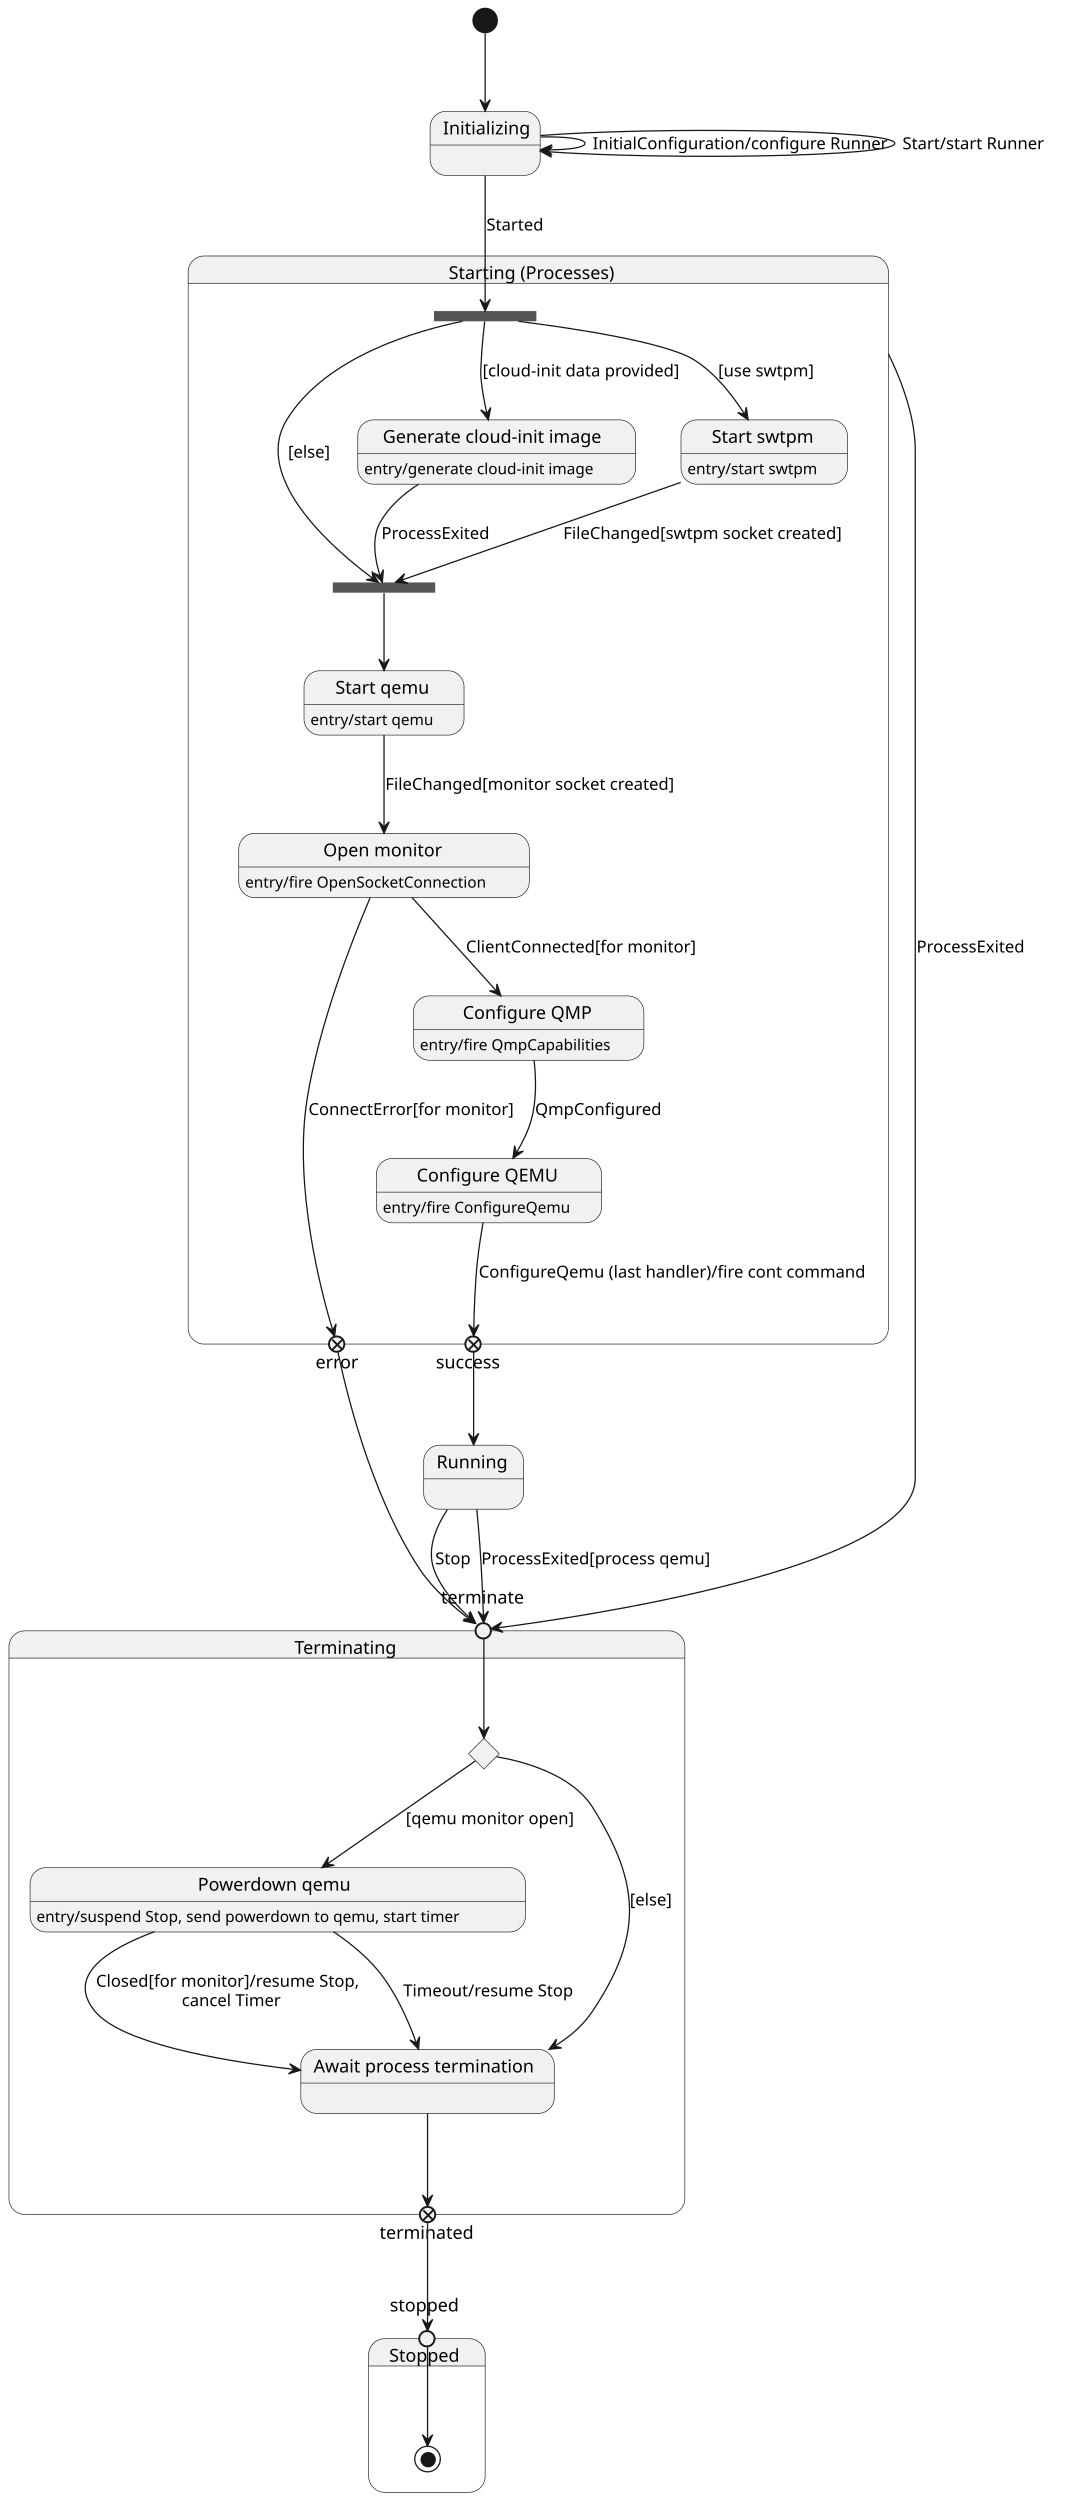
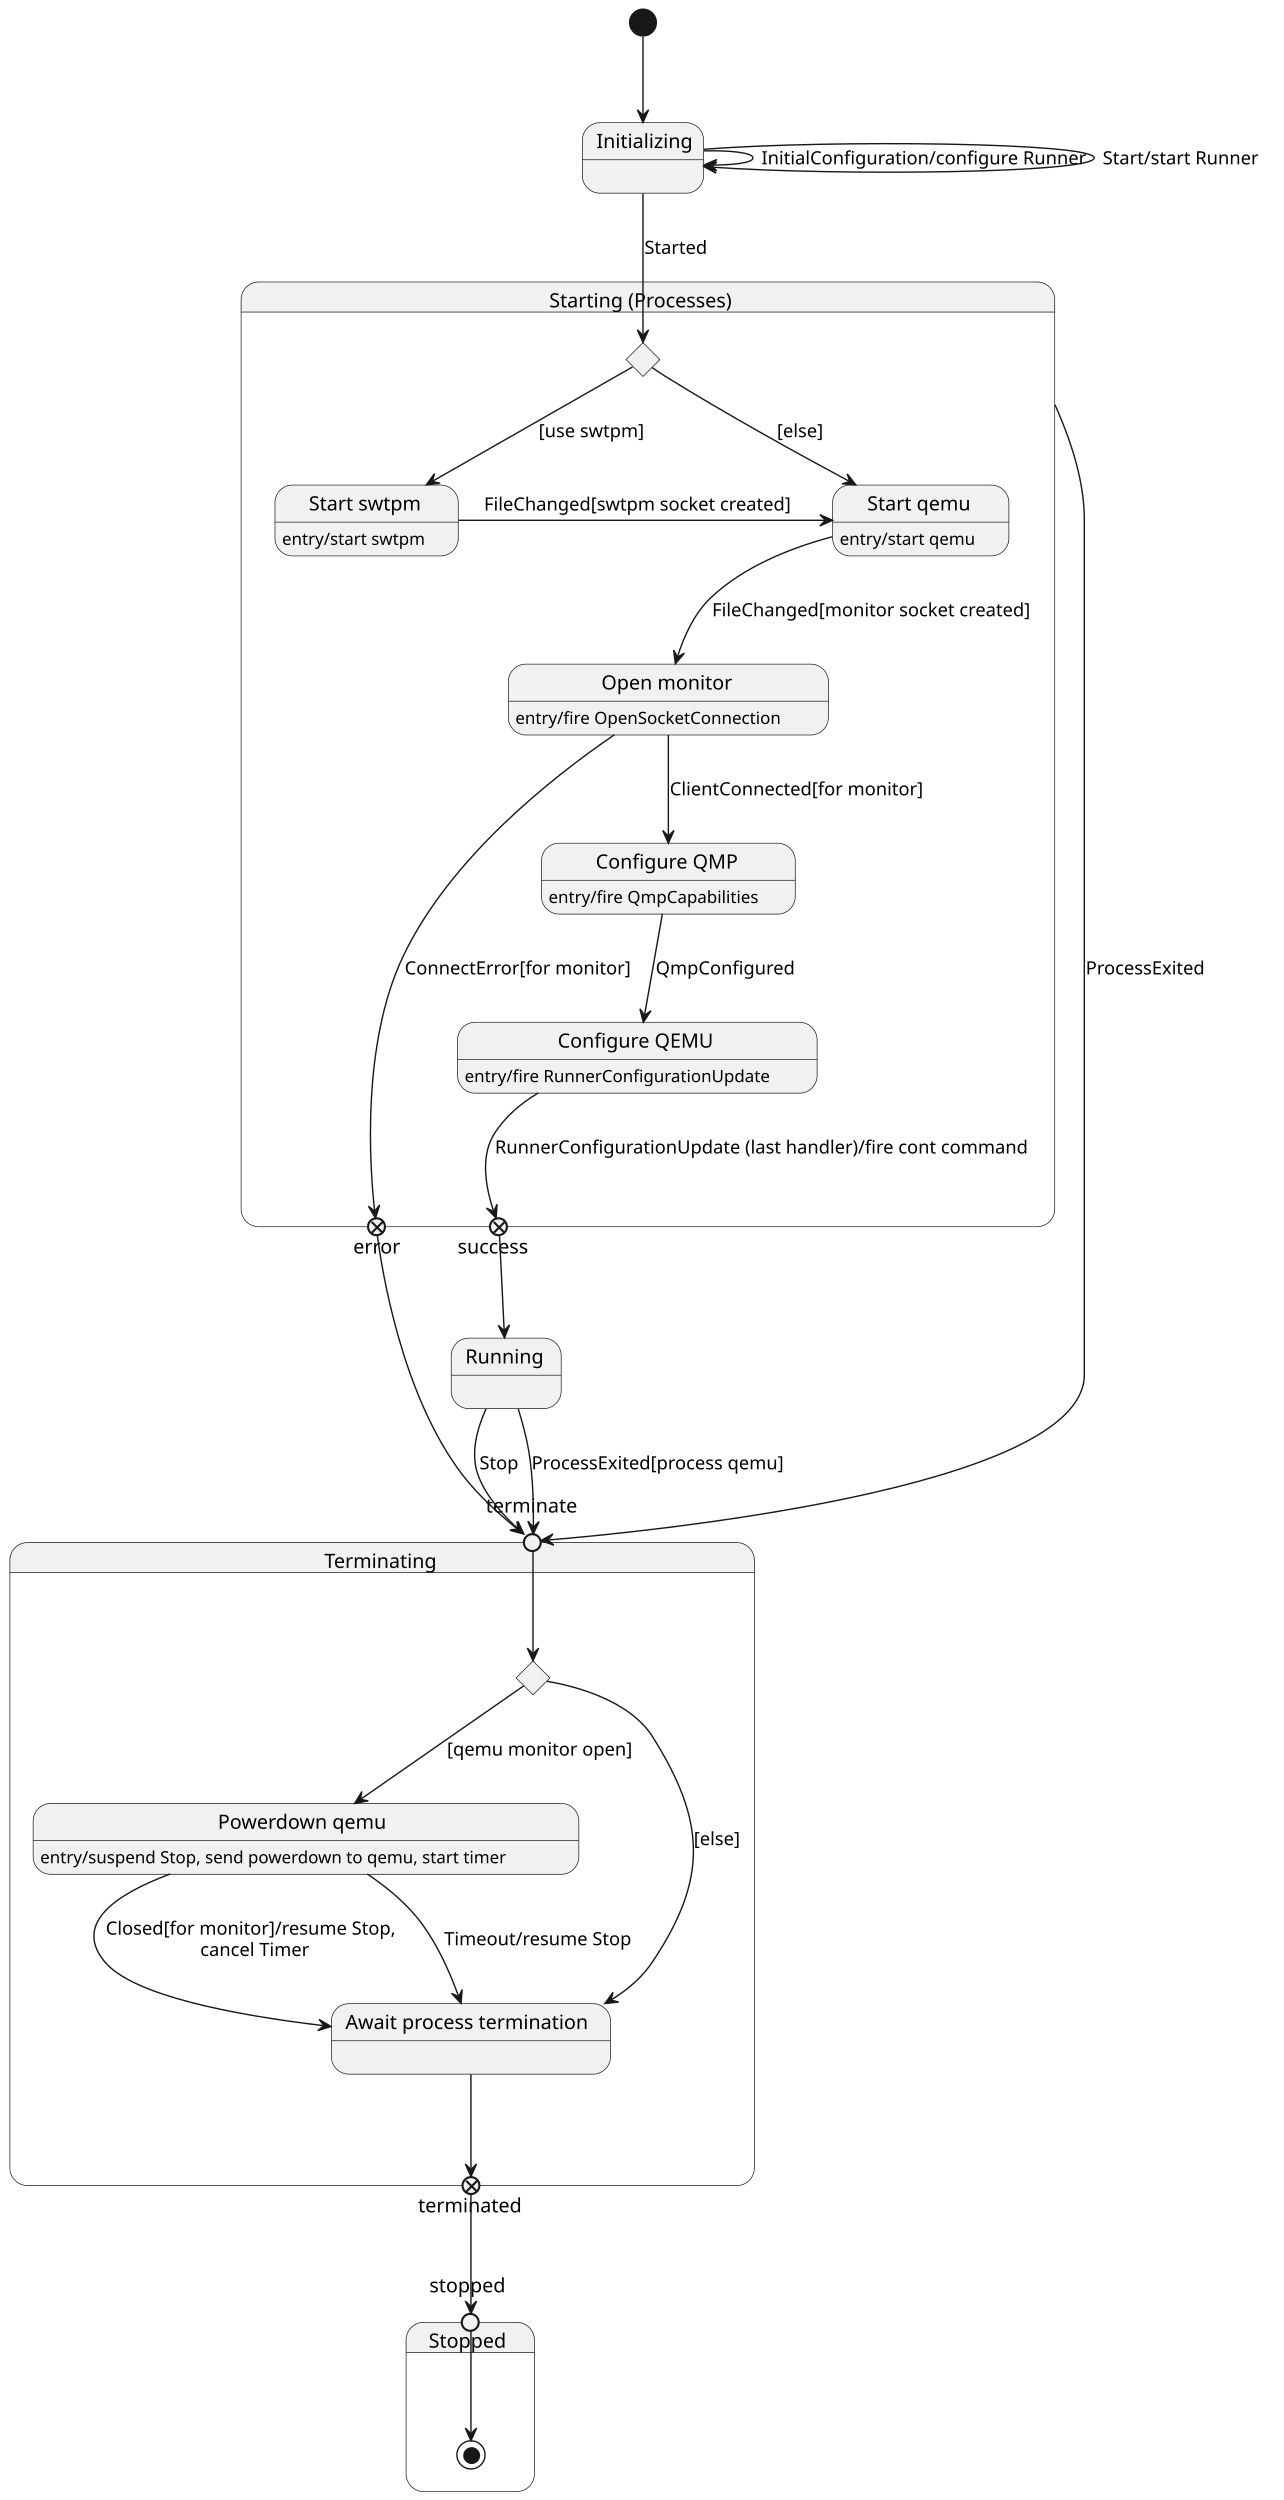
- <svg xmlns="http://www.w3.org/2000/svg" contentStyleType="text/css" height="1953px" preserveAspectRatio="none" style="width:833px;height:1953px;background:#FFFFFF;" version="1.1" viewBox="0 0 833 1953" width="833px" zoomAndPan="magnify">
+ <svg xmlns="http://www.w3.org/2000/svg" contentStyleType="text/css" height="1773px" preserveAspectRatio="none" style="width:910px;height:1773px;background:#FFFFFF;" version="1.1" viewBox="0 0 910 1773" width="910px" zoomAndPan="magnify">
  <defs />
  <g>
    <g id="cluster_StartingProcess">
-       <path d="M159.5,200 L681.5,200 A12.5,12.5 0 0 1 694,212.5 L694,221.297 L147,221.297 L147,212.5 A12.5,12.5 0 0 1 159.5,200 " fill="#F1F1F1" style="stroke:#F1F1F1;stroke-width:1.0;" />
-       <rect fill="none" height="850" rx="12.5" ry="12.5" style="stroke:#181818;stroke-width:0.5;" width="547" x="147" y="200" />
-       <line style="stroke:#181818;stroke-width:0.5;" x1="147" x2="694" y1="221.297" y2="221.297" />
-       <text fill="#000000" font-family="sans-serif" font-size="14" lengthAdjust="spacing" textLength="140" x="350.5" y="217.995">Starting (Processes)</text>
+       <path d="M183.5,200 L735.5,200 A12.5,12.5 0 0 1 748,212.5 L748,221.297 L171,221.297 L171,212.5 A12.5,12.5 0 0 1 183.5,200 " fill="#F1F1F1" style="stroke:#F1F1F1;stroke-width:1.0;" />
+       <rect fill="none" height="670" rx="12.5" ry="12.5" style="stroke:#181818;stroke-width:0.5;" width="577" x="171" y="200" />
+       <line style="stroke:#181818;stroke-width:0.5;" x1="171" x2="748" y1="221.297" y2="221.297" />
+       <text fill="#000000" font-family="sans-serif" font-size="14" lengthAdjust="spacing" textLength="140" x="389.5" y="217.995">Starting (Processes)</text>
    </g>
    <g id="cluster_Terminating">
-       <path d="M19.5,1274 L522.5,1274 A12.5,12.5 0 0 1 535,1286.5 L535,1295.297 L7,1295.297 L7,1286.5 A12.5,12.5 0 0 1 19.5,1274 " fill="#F1F1F1" style="stroke:#F1F1F1;stroke-width:1.0;" />
-       <rect fill="none" height="456" rx="12.5" ry="12.5" style="stroke:#181818;stroke-width:0.5;" width="528" x="7" y="1274" />
-       <line style="stroke:#181818;stroke-width:0.5;" x1="7" x2="535" y1="1295.297" y2="1295.297" />
-       <text fill="#000000" font-family="sans-serif" font-size="14" lengthAdjust="spacing" textLength="82" x="230" y="1291.995">Terminating</text>
+       <path d="M19.5,1094 L522.5,1094 A12.5,12.5 0 0 1 535,1106.5 L535,1115.297 L7,1115.297 L7,1106.5 A12.5,12.5 0 0 1 19.5,1094 " fill="#F1F1F1" style="stroke:#F1F1F1;stroke-width:1.0;" />
+       <rect fill="none" height="456" rx="12.5" ry="12.5" style="stroke:#181818;stroke-width:0.5;" width="528" x="7" y="1094" />
+       <line style="stroke:#181818;stroke-width:0.5;" x1="7" x2="535" y1="1115.297" y2="1115.297" />
+       <text fill="#000000" font-family="sans-serif" font-size="14" lengthAdjust="spacing" textLength="82" x="230" y="1111.995">Terminating</text>
    </g>
    <g id="cluster_Stopped">
-       <path d="M300.5,1827 L366.5,1827 A12.5,12.5 0 0 1 379,1839.5 L379,1848.297 L288,1848.297 L288,1839.5 A12.5,12.5 0 0 1 300.5,1827 " fill="#F1F1F1" style="stroke:#F1F1F1;stroke-width:1.0;" />
-       <rect fill="none" height="120" rx="12.5" ry="12.5" style="stroke:#181818;stroke-width:0.5;" width="91" x="288" y="1827" />
-       <line style="stroke:#181818;stroke-width:0.5;" x1="288" x2="379" y1="1848.297" y2="1848.297" />
-       <text fill="#000000" font-family="sans-serif" font-size="14" lengthAdjust="spacing" textLength="59" x="304" y="1844.995">Stopped</text>
+       <path d="M300.5,1647 L366.5,1647 A12.5,12.5 0 0 1 379,1659.5 L379,1668.297 L288,1668.297 L288,1659.5 A12.5,12.5 0 0 1 300.5,1647 " fill="#F1F1F1" style="stroke:#F1F1F1;stroke-width:1.0;" />
+       <rect fill="none" height="120" rx="12.5" ry="12.5" style="stroke:#181818;stroke-width:0.5;" width="91" x="288" y="1647" />
+       <line style="stroke:#181818;stroke-width:0.5;" x1="288" x2="379" y1="1668.297" y2="1668.297" />
+       <text fill="#000000" font-family="sans-serif" font-size="14" lengthAdjust="spacing" textLength="59" x="304" y="1664.995">Stopped</text>
+     </g>
+     <g id="elem_which">
+       <polygon fill="#F1F1F1" points="456,243,468,255,456,267,444,255,456,243" style="stroke:#181818;stroke-width:0.5;" />
+     </g>
+     <g id="StartingProcess.swtpm">
+       <rect fill="#F1F1F1" height="50.266" rx="12.5" ry="12.5" style="stroke:#181818;stroke-width:0.5;" width="130" x="195" y="344" />
+       <line style="stroke:#181818;stroke-width:0.5;" x1="195" x2="325" y1="370.297" y2="370.297" />
+       <text fill="#000000" font-family="sans-serif" font-size="14" lengthAdjust="spacing" textLength="82" x="219" y="361.995">Start swtpm</text>
+       <text fill="#000000" font-family="sans-serif" font-size="12" lengthAdjust="spacing" textLength="110" x="200" y="386.435">entry/start swtpm</text>
    </g>
    <g id="StartingProcess.qemu">
-       <rect fill="#F1F1F1" height="50.266" rx="12.5" ry="12.5" style="stroke:#181818;stroke-width:0.5;" width="125" x="237.5" y="524" />
-       <line style="stroke:#181818;stroke-width:0.5;" x1="237.5" x2="362.5" y1="550.297" y2="550.297" />
-       <text fill="#000000" font-family="sans-serif" font-size="14" lengthAdjust="spacing" textLength="76" x="262" y="541.995">Start qemu</text>
-       <text fill="#000000" font-family="sans-serif" font-size="12" lengthAdjust="spacing" textLength="105" x="242.5" y="566.436">entry/start qemu</text>
+       <rect fill="#F1F1F1" height="50.266" rx="12.5" ry="12.5" style="stroke:#181818;stroke-width:0.5;" width="125" x="590.5" y="344" />
+       <line style="stroke:#181818;stroke-width:0.5;" x1="590.5" x2="715.5" y1="370.297" y2="370.297" />
+       <text fill="#000000" font-family="sans-serif" font-size="14" lengthAdjust="spacing" textLength="76" x="615" y="361.995">Start qemu</text>
+       <text fill="#000000" font-family="sans-serif" font-size="12" lengthAdjust="spacing" textLength="105" x="595.5" y="386.435">entry/start qemu</text>
    </g>
    <g id="StartingProcess.monitor">
-       <rect fill="#F1F1F1" height="50.266" rx="12.5" ry="12.5" style="stroke:#181818;stroke-width:0.5;" width="227" x="186.5" y="651" />
-       <line style="stroke:#181818;stroke-width:0.5;" x1="186.5" x2="413.5" y1="677.297" y2="677.297" />
-       <text fill="#000000" font-family="sans-serif" font-size="14" lengthAdjust="spacing" textLength="95" x="252.5" y="668.995">Open monitor</text>
-       <text fill="#000000" font-family="sans-serif" font-size="12" lengthAdjust="spacing" textLength="207" x="191.5" y="693.436">entry/fire OpenSocketConnection</text>
+       <rect fill="#F1F1F1" height="50.266" rx="12.5" ry="12.5" style="stroke:#181818;stroke-width:0.5;" width="227" x="360.5" y="471" />
+       <line style="stroke:#181818;stroke-width:0.5;" x1="360.5" x2="587.5" y1="497.297" y2="497.297" />
+       <text fill="#000000" font-family="sans-serif" font-size="14" lengthAdjust="spacing" textLength="95" x="426.5" y="488.995">Open monitor</text>
+       <text fill="#000000" font-family="sans-serif" font-size="12" lengthAdjust="spacing" textLength="207" x="365.5" y="513.436">entry/fire OpenSocketConnection</text>
    </g>
    <g id="StartingProcess.waitForConfigured">
-       <rect fill="#F1F1F1" height="50.266" rx="12.5" ry="12.5" style="stroke:#181818;stroke-width:0.5;" width="180" x="323" y="778" />
-       <line style="stroke:#181818;stroke-width:0.5;" x1="323" x2="503" y1="804.297" y2="804.297" />
-       <text fill="#000000" font-family="sans-serif" font-size="14" lengthAdjust="spacing" textLength="103" x="361.5" y="795.995">Configure QMP</text>
-       <text fill="#000000" font-family="sans-serif" font-size="12" lengthAdjust="spacing" textLength="160" x="328" y="820.436">entry/fire QmpCapabilities</text>
+       <rect fill="#F1F1F1" height="50.266" rx="12.5" ry="12.5" style="stroke:#181818;stroke-width:0.5;" width="180" x="384" y="598" />
+       <line style="stroke:#181818;stroke-width:0.5;" x1="384" x2="564" y1="624.297" y2="624.297" />
+       <text fill="#000000" font-family="sans-serif" font-size="14" lengthAdjust="spacing" textLength="103" x="422.5" y="615.995">Configure QMP</text>
+       <text fill="#000000" font-family="sans-serif" font-size="12" lengthAdjust="spacing" textLength="160" x="389" y="640.436">entry/fire QmpCapabilities</text>
    </g>
    <g id="StartingProcess.configure">
-       <rect fill="#F1F1F1" height="50.266" rx="12.5" ry="12.5" style="stroke:#181818;stroke-width:0.5;" width="176" x="294" y="905" />
-       <line style="stroke:#181818;stroke-width:0.5;" x1="294" x2="470" y1="931.297" y2="931.297" />
-       <text fill="#000000" font-family="sans-serif" font-size="14" lengthAdjust="spacing" textLength="113" x="325.5" y="922.995">Configure QEMU</text>
-       <text fill="#000000" font-family="sans-serif" font-size="12" lengthAdjust="spacing" textLength="156" x="299" y="947.436">entry/fire ConfigureQemu</text>
-     </g>
-     <text fill="#000000" font-family="sans-serif" font-size="14" lengthAdjust="spacing" textLength="58" x="340.5" y="1068.995">success</text>
-     <ellipse cx="369.5" cy="1050" fill="#F1F1F1" rx="6" ry="6" style="stroke:#181818;stroke-width:1.5;" />
-     <line style="stroke:#181818;stroke-width:1.5;" x1="373.889" x2="366.111" y1="1054.389" y2="1046.611" />
-     <line style="stroke:#181818;stroke-width:1.5;" x1="373.889" x2="366.111" y1="1046.611" y2="1054.389" />
-     <text fill="#000000" font-family="sans-serif" font-size="14" lengthAdjust="spacing" textLength="33" x="246.5" y="1068.995">error</text>
-     <ellipse cx="263" cy="1050" fill="#F1F1F1" rx="6" ry="6" style="stroke:#181818;stroke-width:1.5;" />
-     <line style="stroke:#181818;stroke-width:1.5;" x1="267.389" x2="259.611" y1="1054.389" y2="1046.611" />
-     <line style="stroke:#181818;stroke-width:1.5;" x1="267.389" x2="259.611" y1="1046.611" y2="1054.389" />
-     <rect fill="#555555" height="8" style="stroke:none;stroke-width:1.0;" width="80" x="339" y="243" />
-     <rect fill="#555555" height="8" style="stroke:none;stroke-width:1.0;" width="80" x="260" y="455" />
-     <g id="StartingProcess.cloudInit">
-       <rect fill="#F1F1F1" height="50.266" rx="12.5" ry="12.5" style="stroke:#181818;stroke-width:0.5;" width="217" x="279.5" y="328" />
-       <line style="stroke:#181818;stroke-width:0.5;" x1="279.5" x2="496.5" y1="354.297" y2="354.297" />
-       <text fill="#000000" font-family="sans-serif" font-size="14" lengthAdjust="spacing" textLength="178" x="299" y="345.995">Generate cloud-init image</text>
-       <text fill="#000000" font-family="sans-serif" font-size="12" lengthAdjust="spacing" textLength="197" x="284.5" y="370.435">entry/generate cloud-init image</text>
-     </g>
-     <g id="StartingProcess.swtpm">
-       <rect fill="#F1F1F1" height="50.266" rx="12.5" ry="12.5" style="stroke:#181818;stroke-width:0.5;" width="130" x="532" y="328" />
-       <line style="stroke:#181818;stroke-width:0.5;" x1="532" x2="662" y1="354.297" y2="354.297" />
-       <text fill="#000000" font-family="sans-serif" font-size="14" lengthAdjust="spacing" textLength="82" x="556" y="345.995">Start swtpm</text>
-       <text fill="#000000" font-family="sans-serif" font-size="12" lengthAdjust="spacing" textLength="110" x="537" y="370.435">entry/start swtpm</text>
-     </g>
-     <text fill="#000000" font-family="sans-serif" font-size="14" lengthAdjust="spacing" textLength="66" x="344.5" y="1252.698">terminate</text>
-     <ellipse cx="377.5" cy="1274" fill="#F1F1F1" rx="6" ry="6" style="stroke:#181818;stroke-width:1.5;" />
+       <rect fill="#F1F1F1" height="50.266" rx="12.5" ry="12.5" style="stroke:#181818;stroke-width:0.5;" width="255" x="324.5" y="725" />
+       <line style="stroke:#181818;stroke-width:0.5;" x1="324.5" x2="579.5" y1="751.297" y2="751.297" />
+       <text fill="#000000" font-family="sans-serif" font-size="14" lengthAdjust="spacing" textLength="113" x="395.5" y="742.995">Configure QEMU</text>
+       <text fill="#000000" font-family="sans-serif" font-size="12" lengthAdjust="spacing" textLength="235" x="329.5" y="767.436">entry/fire RunnerConfigurationUpdate</text>
+     </g>
+     <text fill="#000000" font-family="sans-serif" font-size="14" lengthAdjust="spacing" textLength="58" x="324.5" y="888.995">success</text>
+     <ellipse cx="353.5" cy="870" fill="#F1F1F1" rx="6" ry="6" style="stroke:#181818;stroke-width:1.5;" />
+     <line style="stroke:#181818;stroke-width:1.5;" x1="357.889" x2="350.111" y1="874.389" y2="866.611" />
+     <line style="stroke:#181818;stroke-width:1.5;" x1="357.889" x2="350.111" y1="866.611" y2="874.389" />
+     <text fill="#000000" font-family="sans-serif" font-size="14" lengthAdjust="spacing" textLength="33" x="250.5" y="888.995">error</text>
+     <ellipse cx="267" cy="870" fill="#F1F1F1" rx="6" ry="6" style="stroke:#181818;stroke-width:1.5;" />
+     <line style="stroke:#181818;stroke-width:1.5;" x1="271.389" x2="263.611" y1="874.389" y2="866.611" />
+     <line style="stroke:#181818;stroke-width:1.5;" x1="271.389" x2="263.611" y1="866.611" y2="874.389" />
+     <text fill="#000000" font-family="sans-serif" font-size="14" lengthAdjust="spacing" textLength="66" x="344.5" y="1072.698">terminate</text>
+     <ellipse cx="377.5" cy="1094" fill="#F1F1F1" rx="6" ry="6" style="stroke:#181818;stroke-width:1.5;" />
    <g id="elem_qemuRunning">
-       <polygon fill="#F1F1F1" points="378,1358,390,1370,378,1382,366,1370,378,1358" style="stroke:#181818;stroke-width:0.5;" />
-     </g>
-     <text fill="#000000" font-family="sans-serif" font-size="14" lengthAdjust="spacing" textLength="75" x="296.5" y="1748.995">terminated</text>
-     <ellipse cx="334" cy="1730" fill="#F1F1F1" rx="6" ry="6" style="stroke:#181818;stroke-width:1.5;" />
-     <line style="stroke:#181818;stroke-width:1.5;" x1="338.389" x2="330.611" y1="1734.389" y2="1726.611" />
-     <line style="stroke:#181818;stroke-width:1.5;" x1="338.389" x2="330.611" y1="1726.611" y2="1734.389" />
+       <polygon fill="#F1F1F1" points="378,1178,390,1190,378,1202,366,1190,378,1178" style="stroke:#181818;stroke-width:0.5;" />
+     </g>
+     <text fill="#000000" font-family="sans-serif" font-size="14" lengthAdjust="spacing" textLength="75" x="296.5" y="1568.995">terminated</text>
+     <ellipse cx="334" cy="1550" fill="#F1F1F1" rx="6" ry="6" style="stroke:#181818;stroke-width:1.5;" />
+     <line style="stroke:#181818;stroke-width:1.5;" x1="338.389" x2="330.611" y1="1554.389" y2="1546.611" />
+     <line style="stroke:#181818;stroke-width:1.5;" x1="338.389" x2="330.611" y1="1546.611" y2="1554.389" />
    <g id="Terminating.qemuPowerdown">
-       <rect fill="#F1F1F1" height="50.266" rx="12.5" ry="12.5" style="stroke:#181818;stroke-width:0.5;" width="387" x="23.5" y="1459" />
-       <line style="stroke:#181818;stroke-width:0.5;" x1="23.5" x2="410.5" y1="1485.297" y2="1485.297" />
-       <text fill="#000000" font-family="sans-serif" font-size="14" lengthAdjust="spacing" textLength="125" x="154.5" y="1476.995">Powerdown qemu</text>
-       <text fill="#000000" font-family="sans-serif" font-size="12" lengthAdjust="spacing" textLength="367" x="28.5" y="1501.436">entry/suspend Stop, send powerdown to qemu, start timer</text>
+       <rect fill="#F1F1F1" height="50.266" rx="12.5" ry="12.5" style="stroke:#181818;stroke-width:0.5;" width="387" x="23.5" y="1279" />
+       <line style="stroke:#181818;stroke-width:0.5;" x1="23.5" x2="410.5" y1="1305.297" y2="1305.297" />
+       <text fill="#000000" font-family="sans-serif" font-size="14" lengthAdjust="spacing" textLength="125" x="154.5" y="1296.995">Powerdown qemu</text>
+       <text fill="#000000" font-family="sans-serif" font-size="12" lengthAdjust="spacing" textLength="367" x="28.5" y="1321.436">entry/suspend Stop, send powerdown to qemu, start timer</text>
    </g>
    <g id="Terminating.terminateProcesses">
-       <rect fill="#F1F1F1" height="50" rx="12.5" ry="12.5" style="stroke:#181818;stroke-width:0.5;" width="198" x="235" y="1601" />
-       <line style="stroke:#181818;stroke-width:0.5;" x1="235" x2="433" y1="1627.297" y2="1627.297" />
-       <text fill="#000000" font-family="sans-serif" font-size="14" lengthAdjust="spacing" textLength="178" x="245" y="1618.995">Await process termination</text>
-     </g>
-     <text fill="#000000" font-family="sans-serif" font-size="14" lengthAdjust="spacing" textLength="58" x="304.5" y="1805.698">stopped</text>
-     <ellipse cx="333.5" cy="1827" fill="#F1F1F1" rx="6" ry="6" style="stroke:#181818;stroke-width:1.5;" />
-     <ellipse cx="334" cy="1921" fill="none" rx="10" ry="10" style="stroke:#181818;stroke-width:1.0;" />
-     <ellipse cx="334.5" cy="1921.5" fill="#181818" rx="6" ry="6" style="stroke:none;stroke-width:1.0;" />
-     <ellipse cx="379" cy="16" fill="#181818" rx="10" ry="10" style="stroke:none;stroke-width:1.0;" />
+       <rect fill="#F1F1F1" height="50" rx="12.5" ry="12.5" style="stroke:#181818;stroke-width:0.5;" width="198" x="235" y="1421" />
+       <line style="stroke:#181818;stroke-width:0.5;" x1="235" x2="433" y1="1447.297" y2="1447.297" />
+       <text fill="#000000" font-family="sans-serif" font-size="14" lengthAdjust="spacing" textLength="178" x="245" y="1438.995">Await process termination</text>
+     </g>
+     <text fill="#000000" font-family="sans-serif" font-size="14" lengthAdjust="spacing" textLength="58" x="304.5" y="1625.698">stopped</text>
+     <ellipse cx="333.5" cy="1647" fill="#F1F1F1" rx="6" ry="6" style="stroke:#181818;stroke-width:1.5;" />
+     <ellipse cx="334" cy="1741" fill="none" rx="10" ry="10" style="stroke:#181818;stroke-width:1.0;" />
+     <ellipse cx="334.5" cy="1741.5" fill="#181818" rx="6" ry="6" style="stroke:none;stroke-width:1.0;" />
+     <ellipse cx="456" cy="16" fill="#181818" rx="10" ry="10" style="stroke:none;stroke-width:1.0;" />
    <g id="Initializing">
-       <rect fill="#F1F1F1" height="50" rx="12.5" ry="12.5" style="stroke:#181818;stroke-width:0.5;" width="86" x="336" y="87" />
-       <line style="stroke:#181818;stroke-width:0.5;" x1="336" x2="422" y1="113.297" y2="113.297" />
-       <text fill="#000000" font-family="sans-serif" font-size="14" lengthAdjust="spacing" textLength="66" x="346" y="104.995">Initializing</text>
+       <rect fill="#F1F1F1" height="50" rx="12.5" ry="12.5" style="stroke:#181818;stroke-width:0.5;" width="86" x="413" y="87" />
+       <line style="stroke:#181818;stroke-width:0.5;" x1="413" x2="499" y1="113.297" y2="113.297" />
+       <text fill="#000000" font-family="sans-serif" font-size="14" lengthAdjust="spacing" textLength="66" x="423" y="104.995">Initializing</text>
    </g>
    <g id="Running">
-       <rect fill="#F1F1F1" height="50" rx="12.5" ry="12.5" style="stroke:#181818;stroke-width:0.5;" width="78" x="331" y="1129" />
-       <line style="stroke:#181818;stroke-width:0.5;" x1="331" x2="409" y1="1155.297" y2="1155.297" />
-       <text fill="#000000" font-family="sans-serif" font-size="14" lengthAdjust="spacing" textLength="58" x="341" y="1146.995">Running</text>
+       <rect fill="#F1F1F1" height="50" rx="12.5" ry="12.5" style="stroke:#181818;stroke-width:0.5;" width="78" x="320" y="949" />
+       <line style="stroke:#181818;stroke-width:0.5;" x1="320" x2="398" y1="975.297" y2="975.297" />
+       <text fill="#000000" font-family="sans-serif" font-size="14" lengthAdjust="spacing" textLength="58" x="330" y="966.995">Running</text>
    </g>
    <g id="link_*start*_Initializing">
-       <path d="M379,26.01 C379,38.7 379,62.41 379,81.57 " fill="none" id="*start*-to-Initializing" style="stroke:#181818;stroke-width:1.0;" />
-       <polygon fill="#181818" points="379,86.84,383,77.84,379,81.84,375,77.84,379,86.84" style="stroke:#181818;stroke-width:1.0;" />
+       <path d="M456,26.01 C456,38.7 456,62.41 456,81.57 " fill="none" id="*start*-to-Initializing" style="stroke:#181818;stroke-width:1.0;" />
+       <polygon fill="#181818" points="456,86.84,460,77.84,456,81.84,452,77.84,456,86.84" style="stroke:#181818;stroke-width:1.0;" />
    </g>
    <g id="link_Initializing_Initializing">
-       <path d="M422.31,107 C441,106.59 457,108.26 457,112 C457,115.39 443.86,117.08 427.49,117.06 " fill="none" id="Initializing-to-Initializing" style="stroke:#181818;stroke-width:1.0;" />
-       <polygon fill="#181818" points="422.31,117,431.264,121.103,427.31,117.057,431.355,113.103,422.31,117" style="stroke:#181818;stroke-width:1.0;" />
-       <text fill="#000000" font-family="sans-serif" font-size="13" lengthAdjust="spacing" textLength="230" x="463" y="116.567">InitialConfiguration/configure Runner</text>
+       <path d="M499.31,107 C518,106.59 534,108.26 534,112 C534,115.39 520.86,117.08 504.49,117.06 " fill="none" id="Initializing-to-Initializing" style="stroke:#181818;stroke-width:1.0;" />
+       <polygon fill="#181818" points="499.31,117,508.264,121.103,504.31,117.057,508.355,113.103,499.31,117" style="stroke:#181818;stroke-width:1.0;" />
+       <text fill="#000000" font-family="sans-serif" font-size="13" lengthAdjust="spacing" textLength="230" x="540" y="116.567">InitialConfiguration/configure Runner</text>
    </g>
    <g id="link_Initializing_Initializing">
-       <path d="M422.19,105.85 C512.17,98.97 699,101.02 699,112 C699,122.78 519.04,124.95 427.3,118.52 " fill="none" id="Initializing-to-Initializing-1" style="stroke:#181818;stroke-width:1.0;" />
-       <polygon fill="#181818" points="422.19,118.15,430.868,122.808,427.176,118.522,431.462,114.83,422.19,118.15" style="stroke:#181818;stroke-width:1.0;" />
-       <text fill="#000000" font-family="sans-serif" font-size="13" lengthAdjust="spacing" textLength="115" x="705" y="116.567">Start/start Runner</text>
-     </g>
-     <g id="link_prepFork_cloudInit">
-       <path d="M378.63,251.09 C377.94,256.92 376.5,269.97 376,281 C375.66,288.55 375.18,290.49 376,298 C376.9,306.22 378.56,315.02 380.35,323.08 " fill="none" id="prepFork-to-cloudInit" style="stroke:#181818;stroke-width:1.0;" />
-       <polygon fill="#181818" points="381.48,328,383.346,318.329,380.351,323.129,375.552,320.135,381.48,328" style="stroke:#181818;stroke-width:1.0;" />
-       <text fill="#000000" font-family="sans-serif" font-size="13" lengthAdjust="spacing" textLength="160" x="377" y="294.067">[cloud-init data provided]</text>
-     </g>
-     <g id="link_swtpm_prepJoin">
-       <path d="M531.82,376.82 C460.86,401.67 352.37,439.66 314.02,453.09 " fill="none" id="swtpm-to-prepJoin" style="stroke:#181818;stroke-width:1.0;" />
-       <polygon fill="#181818" points="308.89,454.89,318.704,455.715,313.613,453.249,316.079,448.158,308.89,454.89" style="stroke:#181818;stroke-width:1.0;" />
-       <text fill="#000000" font-family="sans-serif" font-size="13" lengthAdjust="spacing" textLength="229" x="440" y="421.067">FileChanged[swtpm socket created]</text>
-     </g>
-     <g id="link_prepFork_swtpm">
-       <path d="M405.07,251.04 C445.1,256.07 519.43,266.99 542,281 C558.57,291.29 572.07,308.47 581.55,323.35 " fill="none" id="prepFork-to-swtpm" style="stroke:#181818;stroke-width:1.0;" />
-       <polygon fill="#181818" points="584.37,327.89,583.045,318.131,581.743,323.636,576.238,322.334,584.37,327.89" style="stroke:#181818;stroke-width:1.0;" />
-       <text fill="#000000" font-family="sans-serif" font-size="13" lengthAdjust="spacing" textLength="79" x="561" y="294.067">[use swtpm]</text>
-     </g>
-     <g id="link_cloudInit_prepJoin">
-       <path d="M327.01,378.25 C315.02,385.92 304,395.71 297,408 C289.52,421.13 293.58,439.48 296.96,449.91 " fill="none" id="cloudInit-to-prepJoin" style="stroke:#181818;stroke-width:1.0;" />
-       <polygon fill="#181818" points="298.69,454.8,299.479,444.983,297.032,450.083,291.932,447.636,298.69,454.8" style="stroke:#181818;stroke-width:1.0;" />
-       <text fill="#000000" font-family="sans-serif" font-size="13" lengthAdjust="spacing" textLength="89" x="298" y="421.067">ProcessExited</text>
-     </g>
-     <g id="link_prepFork_prepJoin">
-       <path d="M361.25,251.03 C327.44,257.86 254.49,277.96 224,328 C195.19,375.29 266.09,433.32 291.42,451.95 " fill="none" id="prepFork-to-prepJoin" style="stroke:#181818;stroke-width:1.0;" />
-       <polygon fill="#181818" points="295.58,454.95,290.638,446.431,291.531,452.017,285.945,452.91,295.58,454.95" style="stroke:#181818;stroke-width:1.0;" />
-       <text fill="#000000" font-family="sans-serif" font-size="13" lengthAdjust="spacing" textLength="36" x="225" y="357.567">[else]</text>
-     </g>
-     <g id="link_prepJoin_qemu">
-       <path d="M300,463.34 C300,472.37 300,497.97 300,518.68 " fill="none" id="prepJoin-to-qemu" style="stroke:#181818;stroke-width:1.0;" />
-       <polygon fill="#181818" points="300,523.82,304,514.82,300,518.82,296,514.82,300,523.82" style="stroke:#181818;stroke-width:1.0;" />
+       <path d="M499.19,105.85 C589.17,98.97 776,101.02 776,112 C776,122.78 596.04,124.95 504.3,118.52 " fill="none" id="Initializing-to-Initializing-1" style="stroke:#181818;stroke-width:1.0;" />
+       <polygon fill="#181818" points="499.19,118.15,507.868,122.808,504.176,118.522,508.462,114.83,499.19,118.15" style="stroke:#181818;stroke-width:1.0;" />
+       <text fill="#000000" font-family="sans-serif" font-size="13" lengthAdjust="spacing" textLength="115" x="782" y="116.567">Start/start Runner</text>
+     </g>
+     <g id="link_which_swtpm">
+       <path d="M448.56,260.25 C425.66,273.34 354.93,313.75 306.91,341.19 " fill="none" id="which-to-swtpm" style="stroke:#181818;stroke-width:1.0;" />
+       <polygon fill="#181818" points="302.34,343.81,312.137,342.797,306.676,341.32,308.153,335.859,302.34,343.81" style="stroke:#181818;stroke-width:1.0;" />
+       <text fill="#000000" font-family="sans-serif" font-size="13" lengthAdjust="spacing" textLength="79" x="382" y="310.067">[use swtpm]</text>
+     </g>
+     <g id="link_which_qemu">
+       <path d="M462.45,260.64 C465.33,262.65 468.79,265.01 472,267 C515.01,293.7 565.41,321.56 602.09,341.24 " fill="none" id="which-to-qemu" style="stroke:#181818;stroke-width:1.0;" />
+       <polygon fill="#181818" points="606.94,343.84,600.885,336.072,602.529,341.485,597.117,343.129,606.94,343.84" style="stroke:#181818;stroke-width:1.0;" />
+       <text fill="#000000" font-family="sans-serif" font-size="13" lengthAdjust="spacing" textLength="36" x="551" y="310.067">[else]</text>
+     </g>
+     <g id="link_swtpm_qemu">
+       <path d="M325.34,369 C397.27,369 512.38,369 585.26,369 " fill="none" id="swtpm-to-qemu" style="stroke:#181818;stroke-width:1.0;" />
+       <polygon fill="#181818" points="590.43,369,581.43,365,585.43,369,581.43,373,590.43,369" style="stroke:#181818;stroke-width:1.0;" />
+       <text fill="#000000" font-family="sans-serif" font-size="13" lengthAdjust="spacing" textLength="229" x="343.25" y="362.067">FileChanged[swtpm socket created]</text>
    </g>
    <g id="link_qemu_monitor">
-       <path d="M300,574.1 C300,594.59 300,624.08 300,645.88 " fill="none" id="qemu-to-monitor" style="stroke:#181818;stroke-width:1.0;" />
-       <polygon fill="#181818" points="300,650.97,304,641.97,300,645.97,296,641.97,300,650.97" style="stroke:#181818;stroke-width:1.0;" />
-       <text fill="#000000" font-family="sans-serif" font-size="13" lengthAdjust="spacing" textLength="237" x="301" y="617.067">FileChanged[monitor socket created]</text>
+       <path d="M590.32,380.67 C561.04,388.43 527.55,401.65 504,424 C492.33,435.08 485.01,451.41 480.52,465.62 " fill="none" id="qemu-to-monitor" style="stroke:#181818;stroke-width:1.0;" />
+       <polygon fill="#181818" points="478.99,470.74,485.391,463.255,480.416,465.948,477.724,460.973,478.99,470.74" style="stroke:#181818;stroke-width:1.0;" />
+       <text fill="#000000" font-family="sans-serif" font-size="13" lengthAdjust="spacing" textLength="237" x="505" y="437.067">FileChanged[monitor socket created]</text>
    </g>
    <g id="link_monitor_waitForConfigured">
-       <path d="M321.79,701.1 C340.7,722.03 368.09,752.32 387.92,774.25 " fill="none" id="monitor-to-waitForConfigured" style="stroke:#181818;stroke-width:1.0;" />
-       <polygon fill="#181818" points="391.28,777.97,388.195,768.617,387.92,774.267,382.27,773.993,391.28,777.97" style="stroke:#181818;stroke-width:1.0;" />
-       <text fill="#000000" font-family="sans-serif" font-size="13" lengthAdjust="spacing" textLength="186" x="364" y="744.067">ClientConnected[for monitor]</text>
+       <path d="M474,521.1 C474,541.59 474,571.08 474,592.88 " fill="none" id="monitor-to-waitForConfigured" style="stroke:#181818;stroke-width:1.0;" />
+       <polygon fill="#181818" points="474,597.97,478,588.97,474,592.97,470,588.97,474,597.97" style="stroke:#181818;stroke-width:1.0;" />
+       <text fill="#000000" font-family="sans-serif" font-size="13" lengthAdjust="spacing" textLength="186" x="475" y="564.067">ClientConnected[for monitor]</text>
    </g>
    <g id="link_monitor_error">
-       <path d="M289.18,701.26 C274.59,735.41 249.36,799.99 240,858 C228.87,926.93 251.26,1010.66 259.84,1039.04 " fill="none" id="monitor-to-error" style="stroke:#181818;stroke-width:1.0;" />
-       <polygon fill="#181818" points="261.36,1043.96,262.538,1034.182,259.891,1039.181,254.892,1036.533,261.36,1043.96" style="stroke:#181818;stroke-width:1.0;" />
-       <text fill="#000000" font-family="sans-serif" font-size="13" lengthAdjust="spacing" textLength="165" x="241" y="871.067">ConnectError[for monitor]</text>
+       <path d="M435.84,521.02 C391.2,551.48 319.18,608.49 286,678 C255.85,741.15 262.38,829.22 265.7,858.83 " fill="none" id="monitor-to-error" style="stroke:#181818;stroke-width:1.0;" />
+       <polygon fill="#181818" points="266.31,863.95,269.229,854.544,265.725,858.984,261.284,855.48,266.31,863.95" style="stroke:#181818;stroke-width:1.0;" />
+       <text fill="#000000" font-family="sans-serif" font-size="13" lengthAdjust="spacing" textLength="165" x="287" y="691.067">ConnectError[for monitor]</text>
    </g>
    <g id="link_waitForConfigured_configure">
-       <path d="M417.21,828.1 C418.78,842.06 419.28,859.81 415,875 C412.51,883.83 408.14,892.65 403.37,900.53 " fill="none" id="waitForConfigured-to-configure" style="stroke:#181818;stroke-width:1.0;" />
-       <polygon fill="#181818" points="400.69,904.8,408.857,899.295,403.344,900.562,402.077,895.049,400.69,904.8" style="stroke:#181818;stroke-width:1.0;" />
-       <text fill="#000000" font-family="sans-serif" font-size="13" lengthAdjust="spacing" textLength="100" x="418" y="871.067">QmpConfigured</text>
+       <path d="M469.76,648.1 C466.15,668.59 460.96,698.08 457.12,719.88 " fill="none" id="waitForConfigured-to-configure" style="stroke:#181818;stroke-width:1.0;" />
+       <polygon fill="#181818" points="456.23,724.97,461.713,716.788,457.087,720.044,453.831,715.418,456.23,724.97" style="stroke:#181818;stroke-width:1.0;" />
+       <text fill="#000000" font-family="sans-serif" font-size="13" lengthAdjust="spacing" textLength="100" x="465" y="691.067">QmpConfigured</text>
    </g>
    <g id="link_configure_success">
-       <path d="M377.36,955.11 C375.73,964.42 374.05,975.17 373,985 C371,1003.8 370.33,1025.85 370.11,1038.54 " fill="none" id="configure-to-success" style="stroke:#181818;stroke-width:1.0;" />
-       <polygon fill="#181818" points="370.04,1043.67,374.168,1034.728,370.111,1038.67,366.169,1034.614,370.04,1043.67" style="stroke:#181818;stroke-width:1.0;" />
-       <text fill="#000000" font-family="sans-serif" font-size="13" lengthAdjust="spacing" textLength="314" x="374" y="998.067">ConfigureQemu (last handler)/fire cont command</text>
-     </g>
-     <g id="link_Initializing_prepFork">
-       <path d="M379,137.09 C379,167.48 379,218.16 379,237.84 " fill="none" id="Initializing-to-prepFork" style="stroke:#181818;stroke-width:1.0;" />
-       <polygon fill="#181818" points="379,242.89,383,233.89,379,237.89,375,233.89,379,242.89" style="stroke:#181818;stroke-width:1.0;" />
-       <text fill="#000000" font-family="sans-serif" font-size="13" lengthAdjust="spacing" textLength="48" x="380" y="180.067">Started</text>
+       <path d="M381.72,775.12 C369.08,782.69 357.54,792.47 350,805 C339.95,821.69 345.51,845.47 350.03,858.85 " fill="none" id="configure-to-success" style="stroke:#181818;stroke-width:1.0;" />
+       <polygon fill="#181818" points="351.86,863.89,352.534,854.064,350.147,859.193,345.018,856.806,351.86,863.89" style="stroke:#181818;stroke-width:1.0;" />
+       <text fill="#000000" font-family="sans-serif" font-size="13" lengthAdjust="spacing" textLength="391" x="351" y="818.067">RunnerConfigurationUpdate (last handler)/fire cont command</text>
+     </g>
+     <g id="link_Initializing_which">
+       <path d="M456,137.24 C456,165.93 456,212.94 456,237.65 " fill="none" id="Initializing-to-which" style="stroke:#181818;stroke-width:1.0;" />
+       <polygon fill="#181818" points="456,242.85,460,233.85,456,237.85,452,233.85,456,242.85" style="stroke:#181818;stroke-width:1.0;" />
+       <text fill="#000000" font-family="sans-serif" font-size="13" lengthAdjust="spacing" textLength="48" x="457" y="180.067">Started</text>
    </g>
    <g id="link_success_Running">
-       <path d="M370,1056.2 C370,1068.43 370,1099.77 370,1123.51 " fill="none" id="success-to-Running" style="stroke:#181818;stroke-width:1.0;" />
-       <polygon fill="#181818" points="370,1128.75,374,1119.75,370,1123.75,366,1119.75,370,1128.75" style="stroke:#181818;stroke-width:1.0;" />
+       <path d="M354.25,876.2 C354.85,888.43 356.39,919.77 357.55,943.51 " fill="none" id="success-to-Running" style="stroke:#181818;stroke-width:1.0;" />
+       <polygon fill="#181818" points="357.81,948.75,361.367,939.566,357.567,943.756,353.377,939.955,357.81,948.75" style="stroke:#181818;stroke-width:1.0;" />
    </g>
    <g id="link_terminate_qemuRunning">
-       <path d="M378,1280.05 C378,1293.55 378,1330.91 378,1352.67 " fill="none" id="terminate-to-qemuRunning" style="stroke:#181818;stroke-width:1.0;" />
-       <polygon fill="#181818" points="378,1357.85,382,1348.85,378,1352.85,374,1348.85,378,1357.85" style="stroke:#181818;stroke-width:1.0;" />
+       <path d="M378,1100.05 C378,1113.55 378,1150.91 378,1172.67 " fill="none" id="terminate-to-qemuRunning" style="stroke:#181818;stroke-width:1.0;" />
+       <polygon fill="#181818" points="378,1177.85,382,1168.85,378,1172.85,374,1168.85,378,1177.85" style="stroke:#181818;stroke-width:1.0;" />
    </g>
    <g id="link_qemuRunning_qemuPowerdown">
-       <path d="M371.49,1375.53 C352.3,1388.88 294.88,1428.82 255.72,1456.07 " fill="none" id="qemuRunning-to-qemuPowerdown" style="stroke:#181818;stroke-width:1.0;" />
-       <polygon fill="#181818" points="251.51,1458.99,261.185,1457.149,255.619,1456.141,256.627,1450.575,251.51,1458.99" style="stroke:#181818;stroke-width:1.0;" />
-       <text fill="#000000" font-family="sans-serif" font-size="13" lengthAdjust="spacing" textLength="137" x="317" y="1425.067">[qemu monitor open]</text>
+       <path d="M371.49,1195.53 C352.3,1208.88 294.88,1248.82 255.72,1276.07 " fill="none" id="qemuRunning-to-qemuPowerdown" style="stroke:#181818;stroke-width:1.0;" />
+       <polygon fill="#181818" points="251.51,1278.99,261.185,1277.149,255.619,1276.141,256.627,1270.575,251.51,1278.99" style="stroke:#181818;stroke-width:1.0;" />
+       <text fill="#000000" font-family="sans-serif" font-size="13" lengthAdjust="spacing" textLength="137" x="317" y="1245.067">[qemu monitor open]</text>
    </g>
    <g id="link_qemuRunning_terminateProcesses">
-       <path d="M387.85,1372.36 C406.41,1375.52 446.19,1385.22 463,1412 C500.58,1471.85 502.15,1512.17 463,1571 C455.45,1582.34 445.02,1591.3 433.32,1598.39 " fill="none" id="qemuRunning-to-terminateProcesses" style="stroke:#181818;stroke-width:1.0;" />
-       <polygon fill="#181818" points="428.96,1600.91,438.754,1599.873,433.29,1598.409,434.753,1592.945,428.96,1600.91" style="stroke:#181818;stroke-width:1.0;" />
-       <text fill="#000000" font-family="sans-serif" font-size="13" lengthAdjust="spacing" textLength="36" x="492" y="1488.567">[else]</text>
+       <path d="M387.85,1192.36 C406.41,1195.52 446.19,1205.22 463,1232 C500.58,1291.85 502.15,1332.17 463,1391 C455.45,1402.34 445.02,1411.3 433.32,1418.39 " fill="none" id="qemuRunning-to-terminateProcesses" style="stroke:#181818;stroke-width:1.0;" />
+       <polygon fill="#181818" points="428.96,1420.91,438.754,1419.873,433.29,1418.409,434.753,1412.945,428.96,1420.91" style="stroke:#181818;stroke-width:1.0;" />
+       <text fill="#000000" font-family="sans-serif" font-size="13" lengthAdjust="spacing" textLength="36" x="492" y="1308.567">[else]</text>
    </g>
    <g id="link_qemuPowerdown_terminateProcesses">
-       <path d="M120.71,1509.02 C82.36,1523.28 51.97,1543.92 74,1571 C93.81,1595.35 166.11,1609.07 229.45,1616.59 " fill="none" id="qemuPowerdown-to-terminateProcesses" style="stroke:#181818;stroke-width:1.0;" />
-       <polygon fill="#181818" points="234.77,1617.2,226.3,1612.174,229.804,1616.615,225.364,1620.12,234.77,1617.2" style="stroke:#181818;stroke-width:1.0;" />
-       <text fill="#000000" font-family="sans-serif" font-size="13" lengthAdjust="spacing" textLength="215" x="75" y="1552.067">Closed[for monitor]/resume Stop,</text>
-       <text fill="#000000" font-family="sans-serif" font-size="13" lengthAdjust="spacing" textLength="81" x="142" y="1567.2">cancel Timer</text>
+       <path d="M120.71,1329.02 C82.36,1343.28 51.97,1363.92 74,1391 C93.81,1415.35 166.11,1429.07 229.45,1436.59 " fill="none" id="qemuPowerdown-to-terminateProcesses" style="stroke:#181818;stroke-width:1.0;" />
+       <polygon fill="#181818" points="234.77,1437.2,226.3,1432.174,229.804,1436.615,225.364,1440.12,234.77,1437.2" style="stroke:#181818;stroke-width:1.0;" />
+       <text fill="#000000" font-family="sans-serif" font-size="13" lengthAdjust="spacing" textLength="215" x="75" y="1372.067">Closed[for monitor]/resume Stop,</text>
+       <text fill="#000000" font-family="sans-serif" font-size="13" lengthAdjust="spacing" textLength="81" x="142" y="1387.2">cancel Timer</text>
    </g>
    <g id="link_qemuPowerdown_terminateProcesses">
-       <path d="M260.47,1509.04 C272.76,1517.34 285.4,1527.49 295,1539 C308.92,1555.68 318.88,1578.14 325.25,1595.93 " fill="none" id="qemuPowerdown-to-terminateProcesses-1" style="stroke:#181818;stroke-width:1.0;" />
-       <polygon fill="#181818" points="326.95,1600.81,327.765,1590.995,325.305,1596.089,320.211,1593.628,326.95,1600.81" style="stroke:#181818;stroke-width:1.0;" />
-       <text fill="#000000" font-family="sans-serif" font-size="13" lengthAdjust="spacing" textLength="139" x="315" y="1559.567">Timeout/resume Stop</text>
+       <path d="M260.47,1329.04 C272.76,1337.34 285.4,1347.49 295,1359 C308.92,1375.68 318.88,1398.14 325.25,1415.93 " fill="none" id="qemuPowerdown-to-terminateProcesses-1" style="stroke:#181818;stroke-width:1.0;" />
+       <polygon fill="#181818" points="326.95,1420.81,327.765,1410.995,325.305,1416.089,320.211,1413.628,326.95,1420.81" style="stroke:#181818;stroke-width:1.0;" />
+       <text fill="#000000" font-family="sans-serif" font-size="13" lengthAdjust="spacing" textLength="139" x="315" y="1379.567">Timeout/resume Stop</text>
    </g>
    <g id="link_terminateProcesses_terminated">
-       <path d="M334,1651.17 C334,1672.58 334,1702.8 334,1718.54 " fill="none" id="terminateProcesses-to-terminated" style="stroke:#181818;stroke-width:1.0;" />
-       <polygon fill="#181818" points="334,1723.65,338,1714.65,334,1718.65,330,1714.65,334,1723.65" style="stroke:#181818;stroke-width:1.0;" />
+       <path d="M334,1471.17 C334,1492.58 334,1522.8 334,1538.54 " fill="none" id="terminateProcesses-to-terminated" style="stroke:#181818;stroke-width:1.0;" />
+       <polygon fill="#181818" points="334,1543.65,338,1534.65,334,1538.65,330,1534.65,334,1543.65" style="stroke:#181818;stroke-width:1.0;" />
    </g>
    <g id="link_Running_terminate">
-       <path d="M349.47,1179.32 C340.55,1192.89 333.29,1210.19 339,1226 C344.67,1241.71 358.12,1255.88 367.64,1264.46 " fill="none" id="Running-to-terminate" style="stroke:#181818;stroke-width:1.0;" />
-       <polygon fill="#181818" points="371.44,1267.78,367.282,1258.852,367.67,1264.496,362.026,1264.884,371.44,1267.78" style="stroke:#181818;stroke-width:1.0;" />
-       <text fill="#000000" font-family="sans-serif" font-size="13" lengthAdjust="spacing" textLength="30" x="340" y="1222.067">Stop</text>
+       <path d="M344.68,999.26 C338.36,1013.11 333.48,1030.7 339,1046 C344.67,1061.71 358.12,1075.88 367.64,1084.46 " fill="none" id="Running-to-terminate" style="stroke:#181818;stroke-width:1.0;" />
+       <polygon fill="#181818" points="371.44,1087.78,367.282,1078.852,367.67,1084.496,362.026,1084.884,371.44,1087.78" style="stroke:#181818;stroke-width:1.0;" />
+       <text fill="#000000" font-family="sans-serif" font-size="13" lengthAdjust="spacing" textLength="30" x="340" y="1042.067">Stop</text>
    </g>
    <g id="link_Running_terminate">
-       <path d="M372.47,1179.17 C373.37,1188.49 374.32,1199.23 375,1209 C376.31,1227.86 377.21,1249.89 377.66,1262.56 " fill="none" id="Running-to-terminate-1" style="stroke:#181818;stroke-width:1.0;" />
-       <polygon fill="#181818" points="377.83,1267.69,381.519,1258.558,377.659,1262.693,373.524,1258.832,377.83,1267.69" style="stroke:#181818;stroke-width:1.0;" />
-       <text fill="#000000" font-family="sans-serif" font-size="13" lengthAdjust="spacing" textLength="190" x="376" y="1222.067">ProcessExited[process qemu]</text>
+       <path d="M367.52,999.17 C370.4,1008.39 373.32,1019.07 375,1029 C378.18,1047.83 378.45,1070.19 378.27,1082.88 " fill="none" id="Running-to-terminate-1" style="stroke:#181818;stroke-width:1.0;" />
+       <polygon fill="#181818" points="378.17,1087.98,382.349,1079.062,378.27,1082.981,374.351,1078.902,378.17,1087.98" style="stroke:#181818;stroke-width:1.0;" />
+       <text fill="#000000" font-family="sans-serif" font-size="13" lengthAdjust="spacing" textLength="190" x="377" y="1042.067">ProcessExited[process qemu]</text>
    </g>
    <g id="link_error_terminate">
-       <path d="M264.03,1056.27 C268.55,1078.47 288.21,1166.05 328,1226 C338.7,1242.12 355.95,1256.71 367.13,1265.22 " fill="none" id="error-to-terminate" style="stroke:#181818;stroke-width:1.0;" />
-       <polygon fill="#181818" points="371.24,1268.27,366.406,1259.689,367.228,1265.286,361.631,1266.108,371.24,1268.27" style="stroke:#181818;stroke-width:1.0;" />
+       <path d="M267.61,876.13 C270.48,898.51 284.43,988.99 328,1046 C339.62,1061.21 356.35,1075.84 367.2,1084.63 " fill="none" id="error-to-terminate" style="stroke:#181818;stroke-width:1.0;" />
+       <polygon fill="#181818" points="371.18,1087.81,366.647,1079.066,367.274,1084.688,361.652,1085.315,371.18,1087.81" style="stroke:#181818;stroke-width:1.0;" />
    </g>
    <g id="link_StartingProcess_terminate">
-       <path d="M694.016,276.402 C695.127,278.666 696.25,281.031 697.369,283.483 C706.32,303.092 715,328.235 715,352 C715,352 715,352 715,1155 C715,1225.87 446.17,1264.28 388.72,1271.67 " fill="none" id="StartingProcess-to-terminate" style="stroke:#181818;stroke-width:1.0;" />
-       <polygon fill="#181818" points="383.57,1272.33,393.002,1275.166,388.53,1271.701,391.995,1267.23,383.57,1272.33" style="stroke:#181818;stroke-width:1.0;" />
-       <text fill="#000000" font-family="sans-serif" font-size="13" lengthAdjust="spacing" textLength="89" x="716" y="744.067">ProcessExited</text>
+       <path d="M748.167,287.06 C748.237,287.216 748.308,287.372 748.379,287.529 C748.661,288.156 748.945,288.791 749.229,289.431 C749.797,290.713 750.366,292.021 750.935,293.353 C760.038,314.665 769,342.2 769,368 C769,368 769,368 769,975 C769,1056.74 451.84,1086.96 388.81,1092.16 " fill="none" id="StartingProcess-to-terminate" style="stroke:#181818;stroke-width:1.0;" />
+       <polygon fill="#181818" points="383.53,1092.58,392.821,1095.847,388.514,1092.18,392.181,1087.873,383.53,1092.58" style="stroke:#181818;stroke-width:1.0;" />
+       <text fill="#000000" font-family="sans-serif" font-size="13" lengthAdjust="spacing" textLength="89" x="770" y="691.067">ProcessExited</text>
    </g>
    <g id="link_stopped_*end*Stopped">
-       <path d="M334,1833.21 C334,1847.03 334,1884.97 334,1905.82 " fill="none" id="stopped-to-*end*Stopped" style="stroke:#181818;stroke-width:1.0;" />
-       <polygon fill="#181818" points="334,1910.97,338,1901.97,334,1905.97,330,1901.97,334,1910.97" style="stroke:#181818;stroke-width:1.0;" />
+       <path d="M334,1653.21 C334,1667.03 334,1704.97 334,1725.82 " fill="none" id="stopped-to-*end*Stopped" style="stroke:#181818;stroke-width:1.0;" />
+       <polygon fill="#181818" points="334,1730.97,338,1721.97,334,1725.97,330,1721.97,334,1730.97" style="stroke:#181818;stroke-width:1.0;" />
    </g>
    <g id="link_terminated_stopped">
-       <path d="M334,1736.11 C334,1751.12 334,1795.32 334,1815.61 " fill="none" id="terminated-to-stopped" style="stroke:#181818;stroke-width:1.0;" />
-       <polygon fill="#181818" points="334,1820.87,338,1811.87,334,1815.87,330,1811.87,334,1820.87" style="stroke:#181818;stroke-width:1.0;" />
+       <path d="M334,1556.11 C334,1571.12 334,1615.32 334,1635.61 " fill="none" id="terminated-to-stopped" style="stroke:#181818;stroke-width:1.0;" />
+       <polygon fill="#181818" points="334,1640.87,338,1631.87,334,1635.87,330,1631.87,334,1640.87" style="stroke:#181818;stroke-width:1.0;" />
    </g>
  </g>
</svg>
